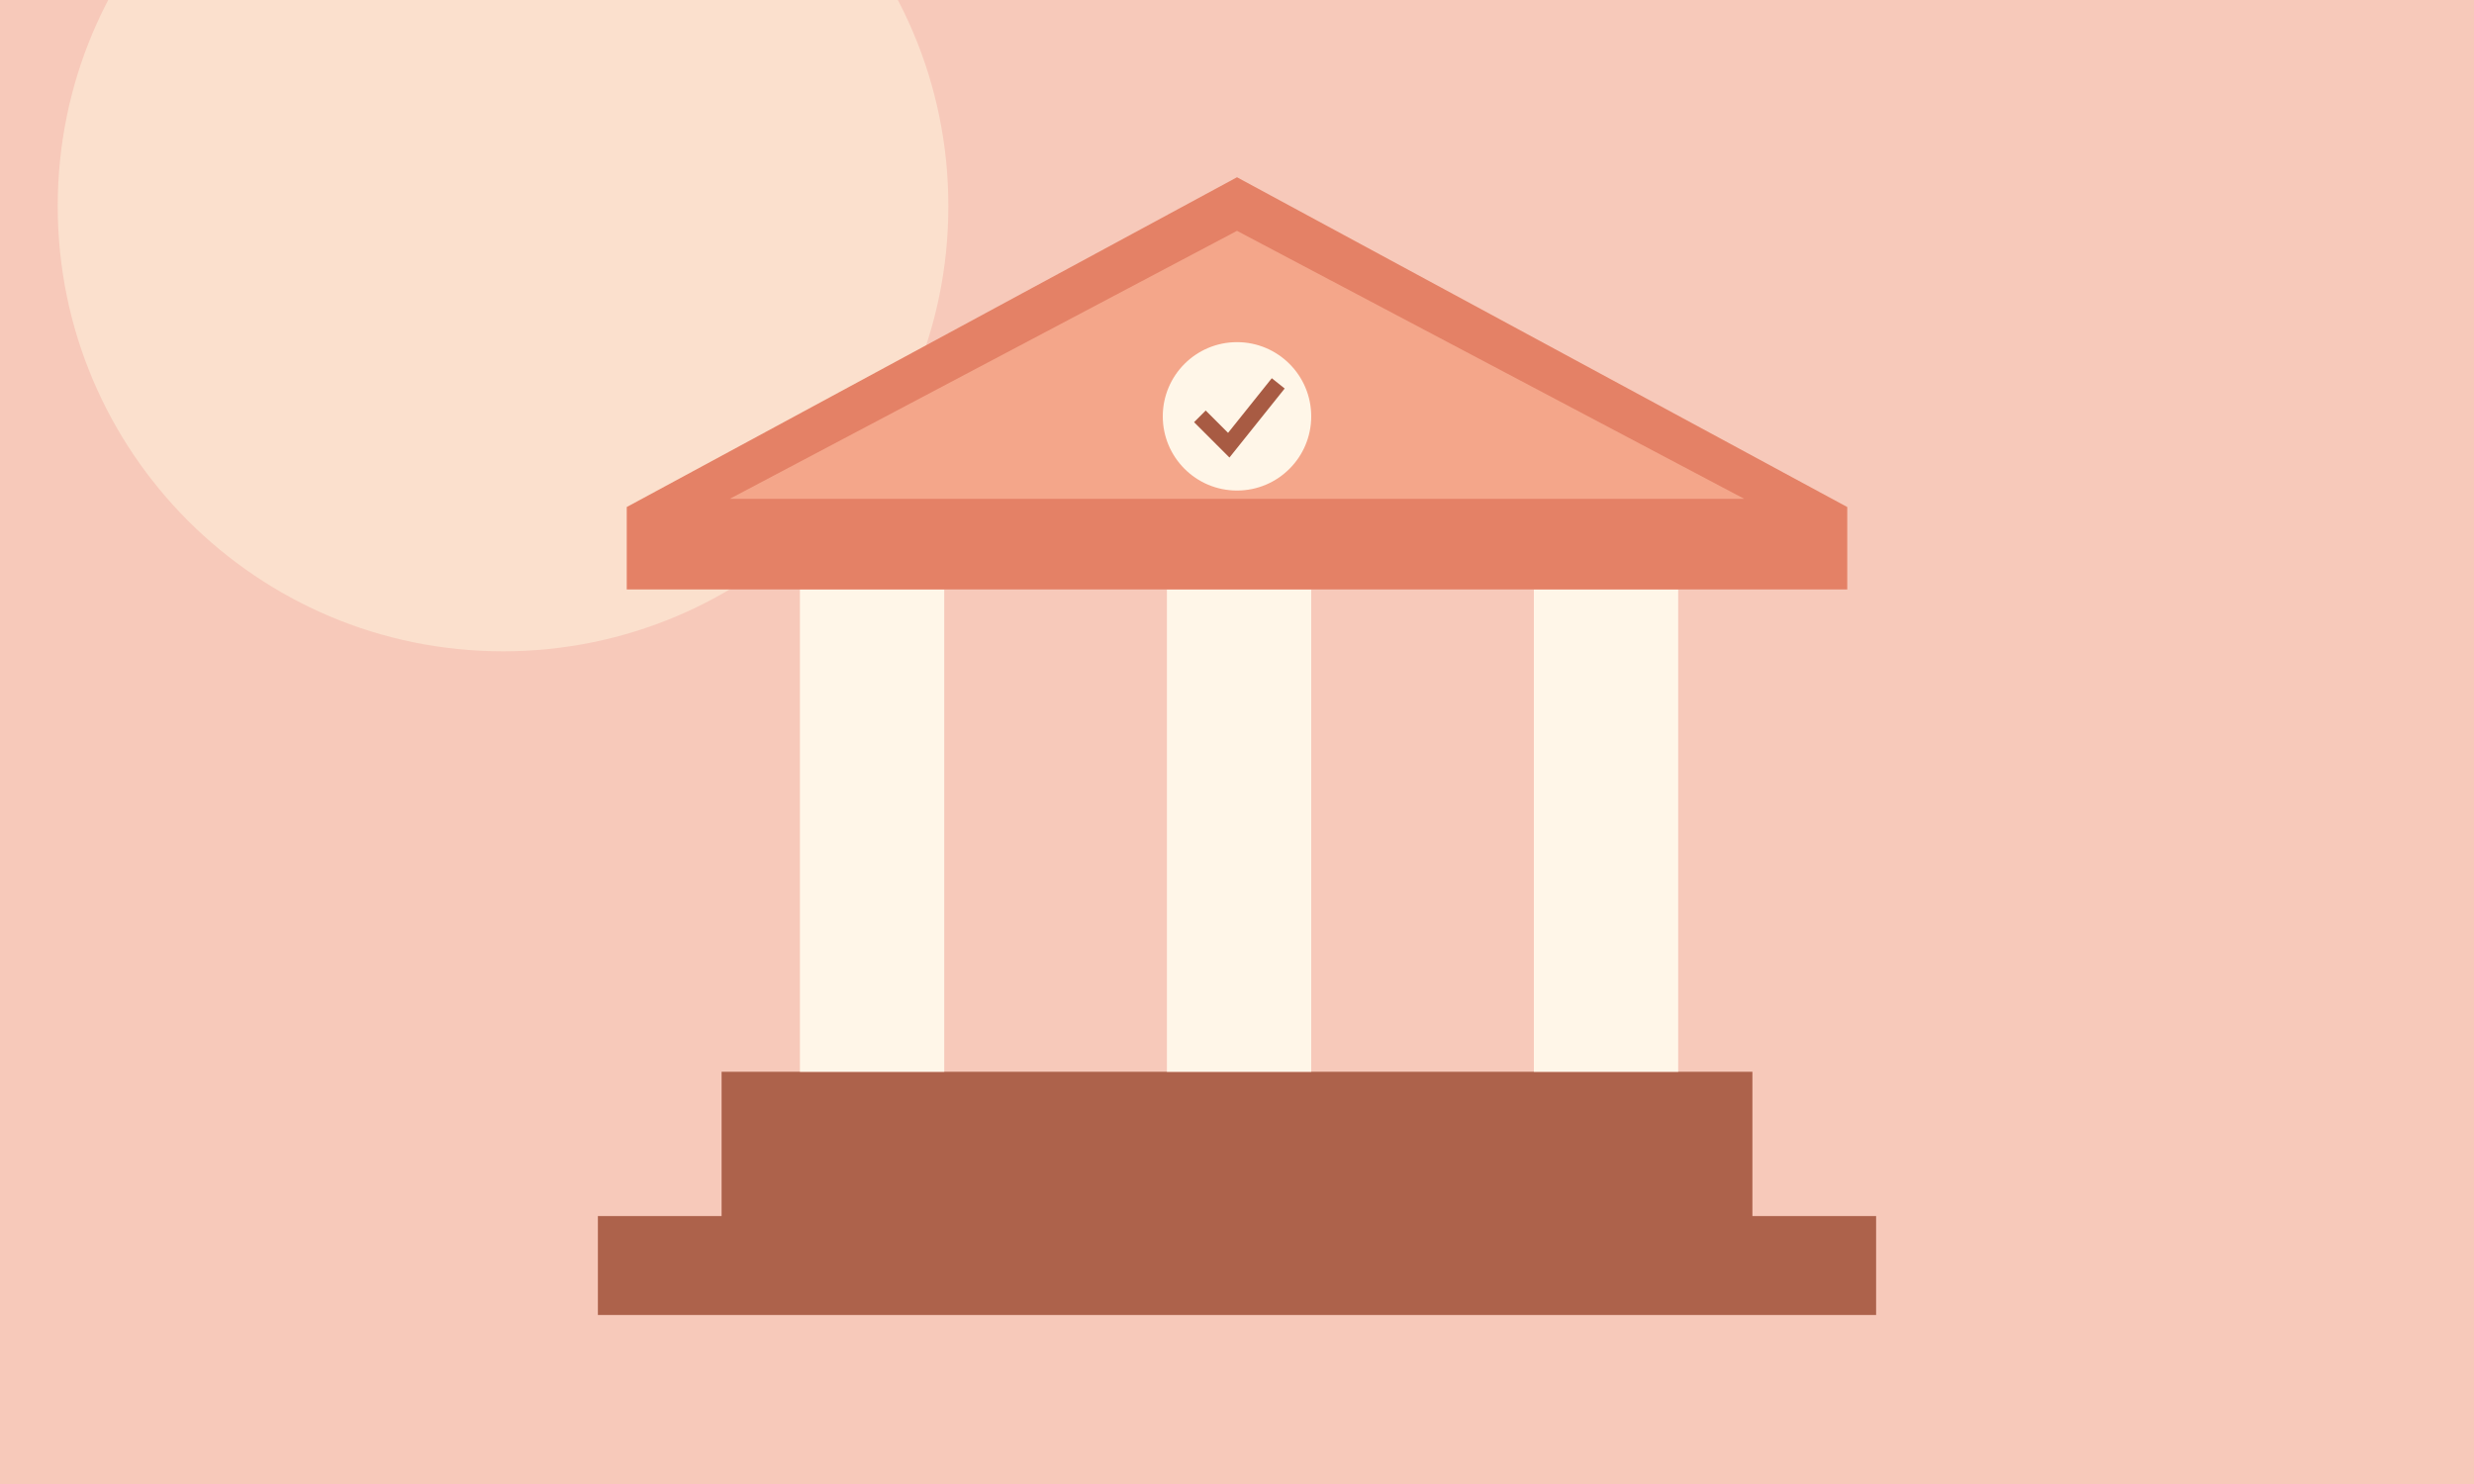
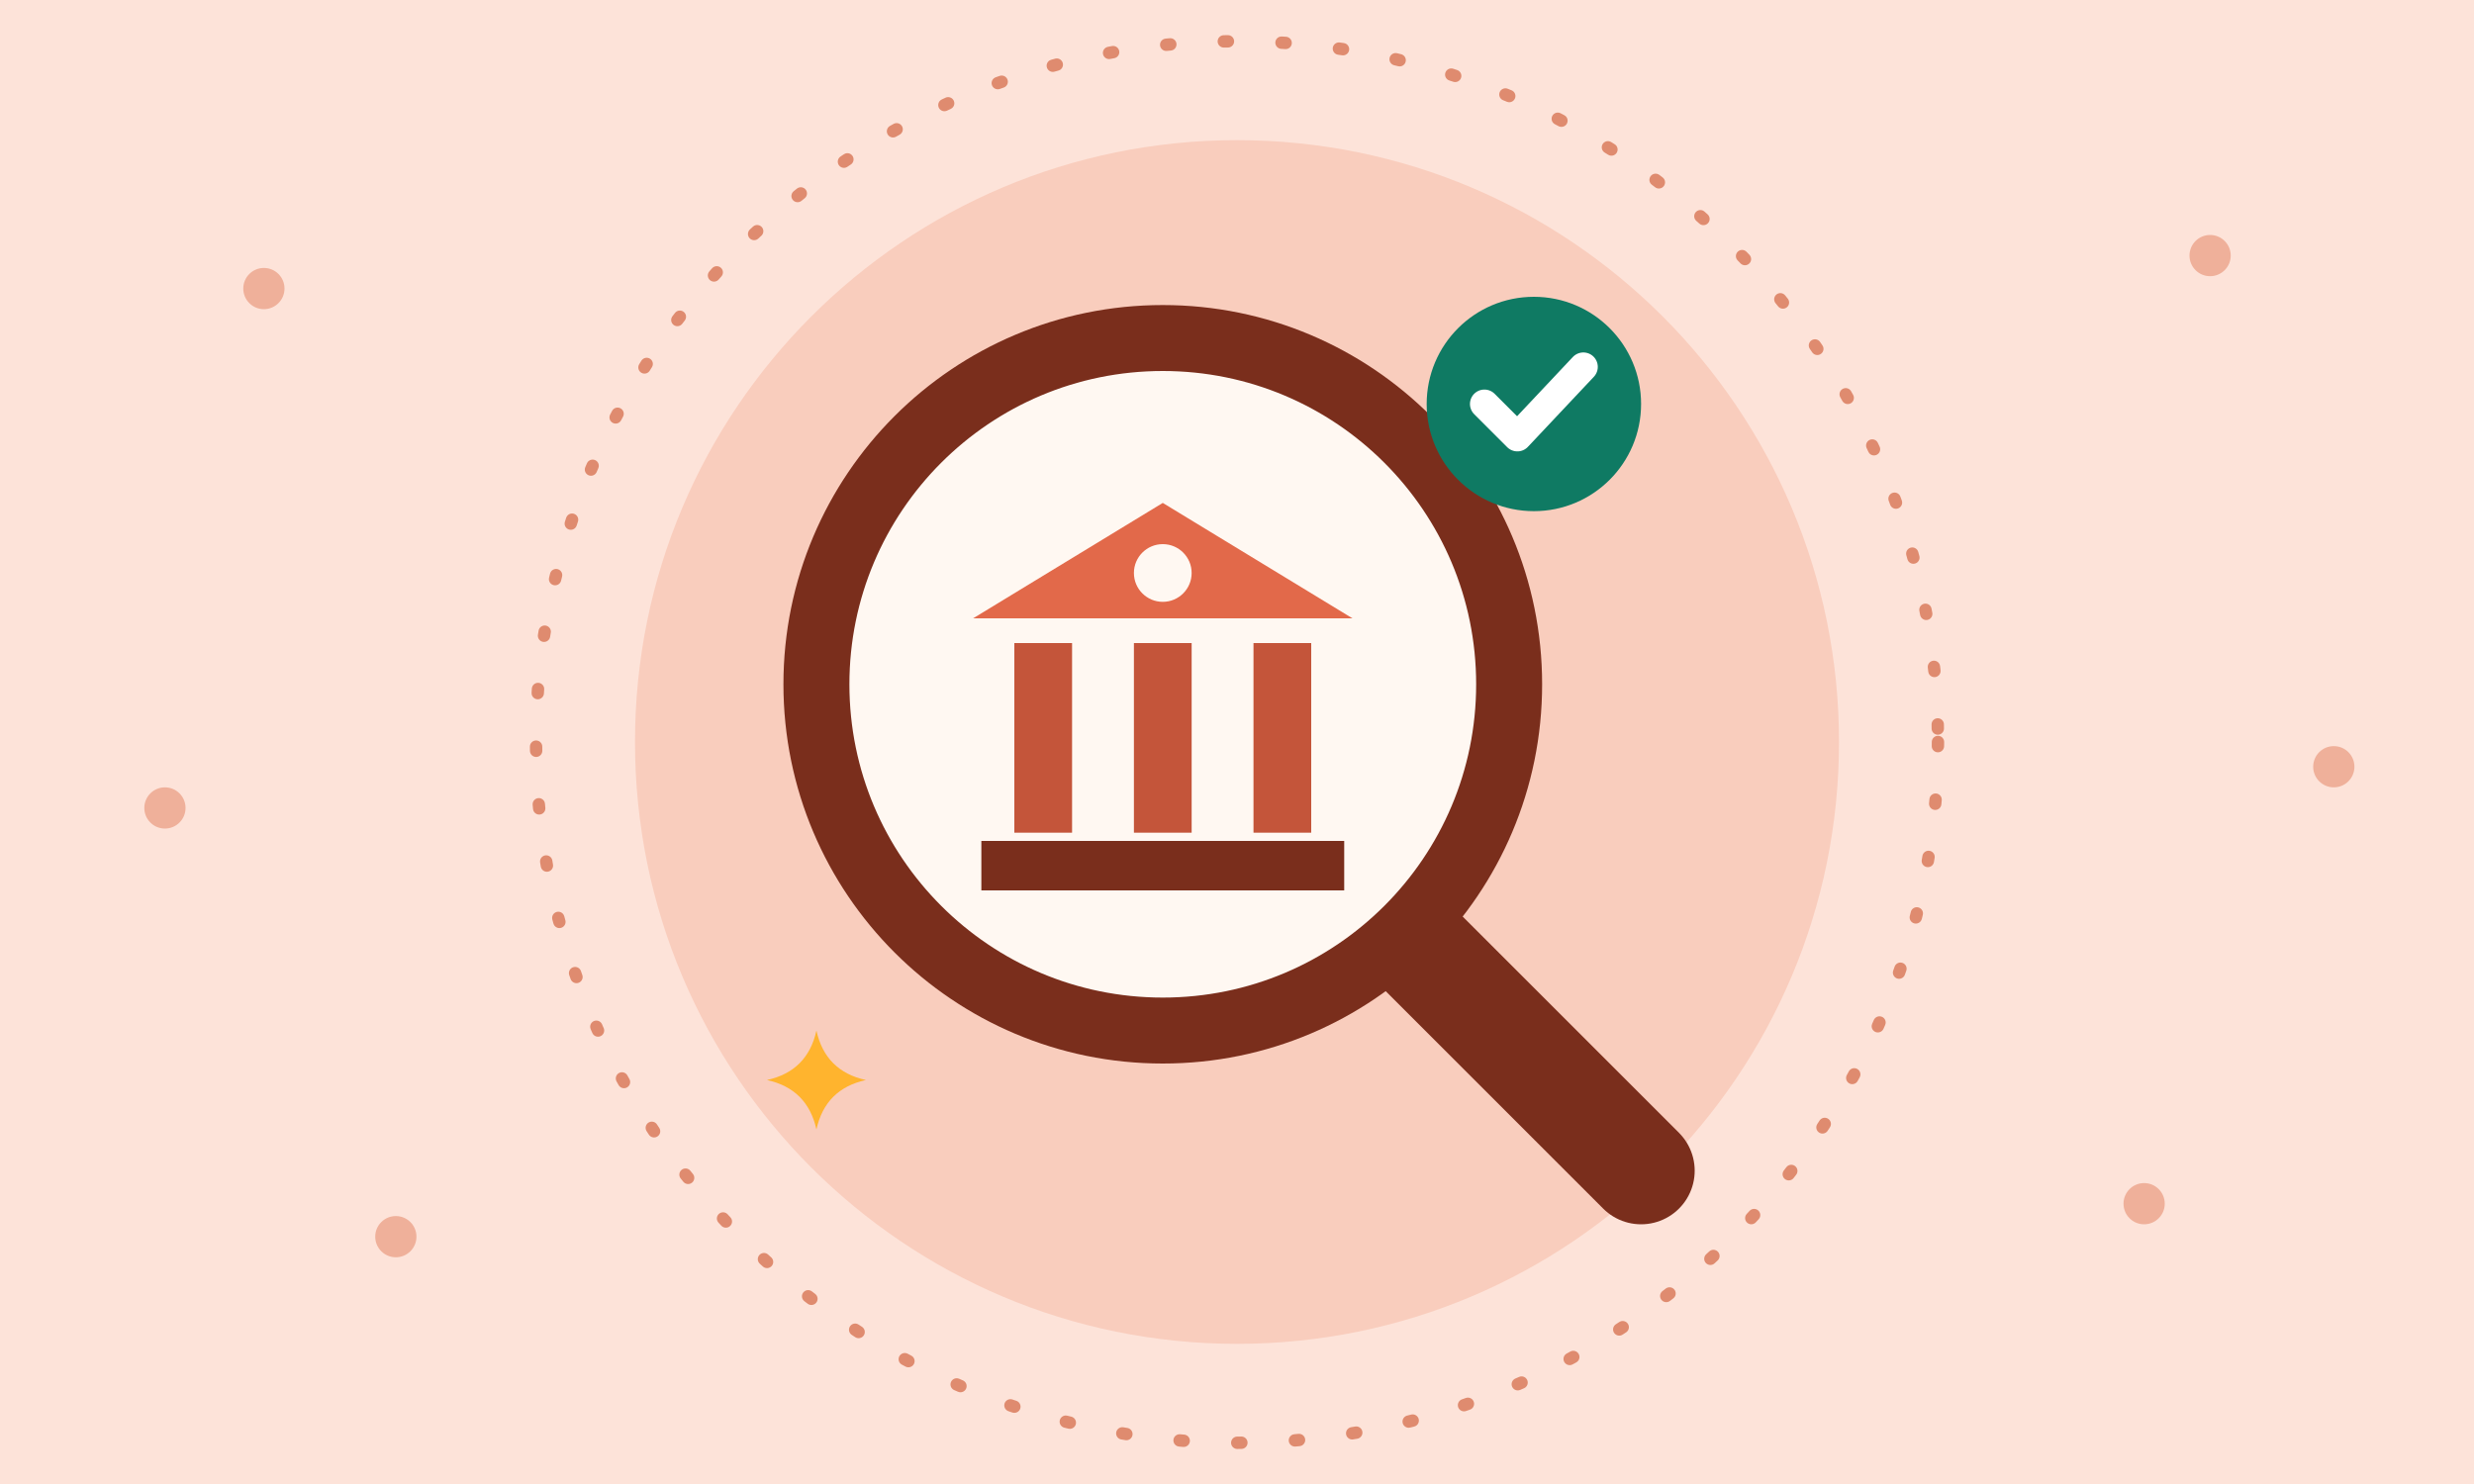
<svg xmlns="http://www.w3.org/2000/svg" viewBox="0 0 600 360">
-   <rect width="600" height="360" fill="#f7c9ba" />
-   <circle cx="122" cy="50" r="108" fill="#fbe0cd" />
-   <path d="M145 295h310v24H145Zm30-35h250v35H175Z" fill="#ad624b" />
-   <path d="M194 143h35v117h-35zm89 0h35v117h-35zm89 0h35v117h-35Z" fill="#fff6e8" />
-   <path d="m152 123 148-80 148 80v20H152Z" fill="#e48166" />
-   <path d="m177 121 123-65 123 65Z" fill="#f4a68a" />
-   <circle cx="300" cy="101" r="18" fill="#fff6e8" />
-   <path d="m291 101 7 7 12-15" fill="none" stroke="#a85b43" stroke-width="4" />
+   <rect width="600" height="360" fill="#fde3d9" />
+   <circle cx="300" cy="180" r="146" fill="#f9cdbd" />
+   <circle cx="300" cy="180" r="170" fill="none" stroke="#df8b6f" stroke-width="3" stroke-dasharray="1 13" stroke-linecap="round" />
+   <circle cx="64" cy="70" r="5" fill="#efb09a" />
+   <circle cx="96" cy="300" r="5" fill="#efb09a" />
+   <circle cx="536" cy="62" r="5" fill="#efb09a" />
+   <circle cx="520" cy="292" r="5" fill="#efb09a" />
+   <circle cx="40" cy="196" r="5" fill="#efb09a" />
+   <circle cx="566" cy="186" r="5" fill="#efb09a" />
+   <path d="M336 222l62 62" stroke="#7a2e1c" stroke-width="26" stroke-linecap="round" />
+   <circle cx="282" cy="166" r="84" fill="#fff8f2" stroke="#7a2e1c" stroke-width="16" />
+   <path d="m236 150 46-28 46 28Z" fill="#e2694a" />
+   <path d="M246 156h14v46h-14zm29 0h14v46h-14zm29 0h14v46h-14z" fill="#c4553a" />
+   <path d="M238 204h88v12h-88z" fill="#7a2e1c" />
+   <circle cx="282" cy="139" r="7" fill="#fff8f2" />
+   <circle cx="372" cy="98" r="26" fill="#0f7a63" />
+   <path d="m360 98 8 8 16-17" fill="none" stroke="#fff" stroke-width="7" stroke-linecap="round" stroke-linejoin="round" />
+   <path d="M198 250Q200.16 259.84 210 262Q200.16 264.16 198 274Q195.84 264.16 186 262Q195.84 259.84 198 250Z" fill="#ffb42e" />
</svg>
